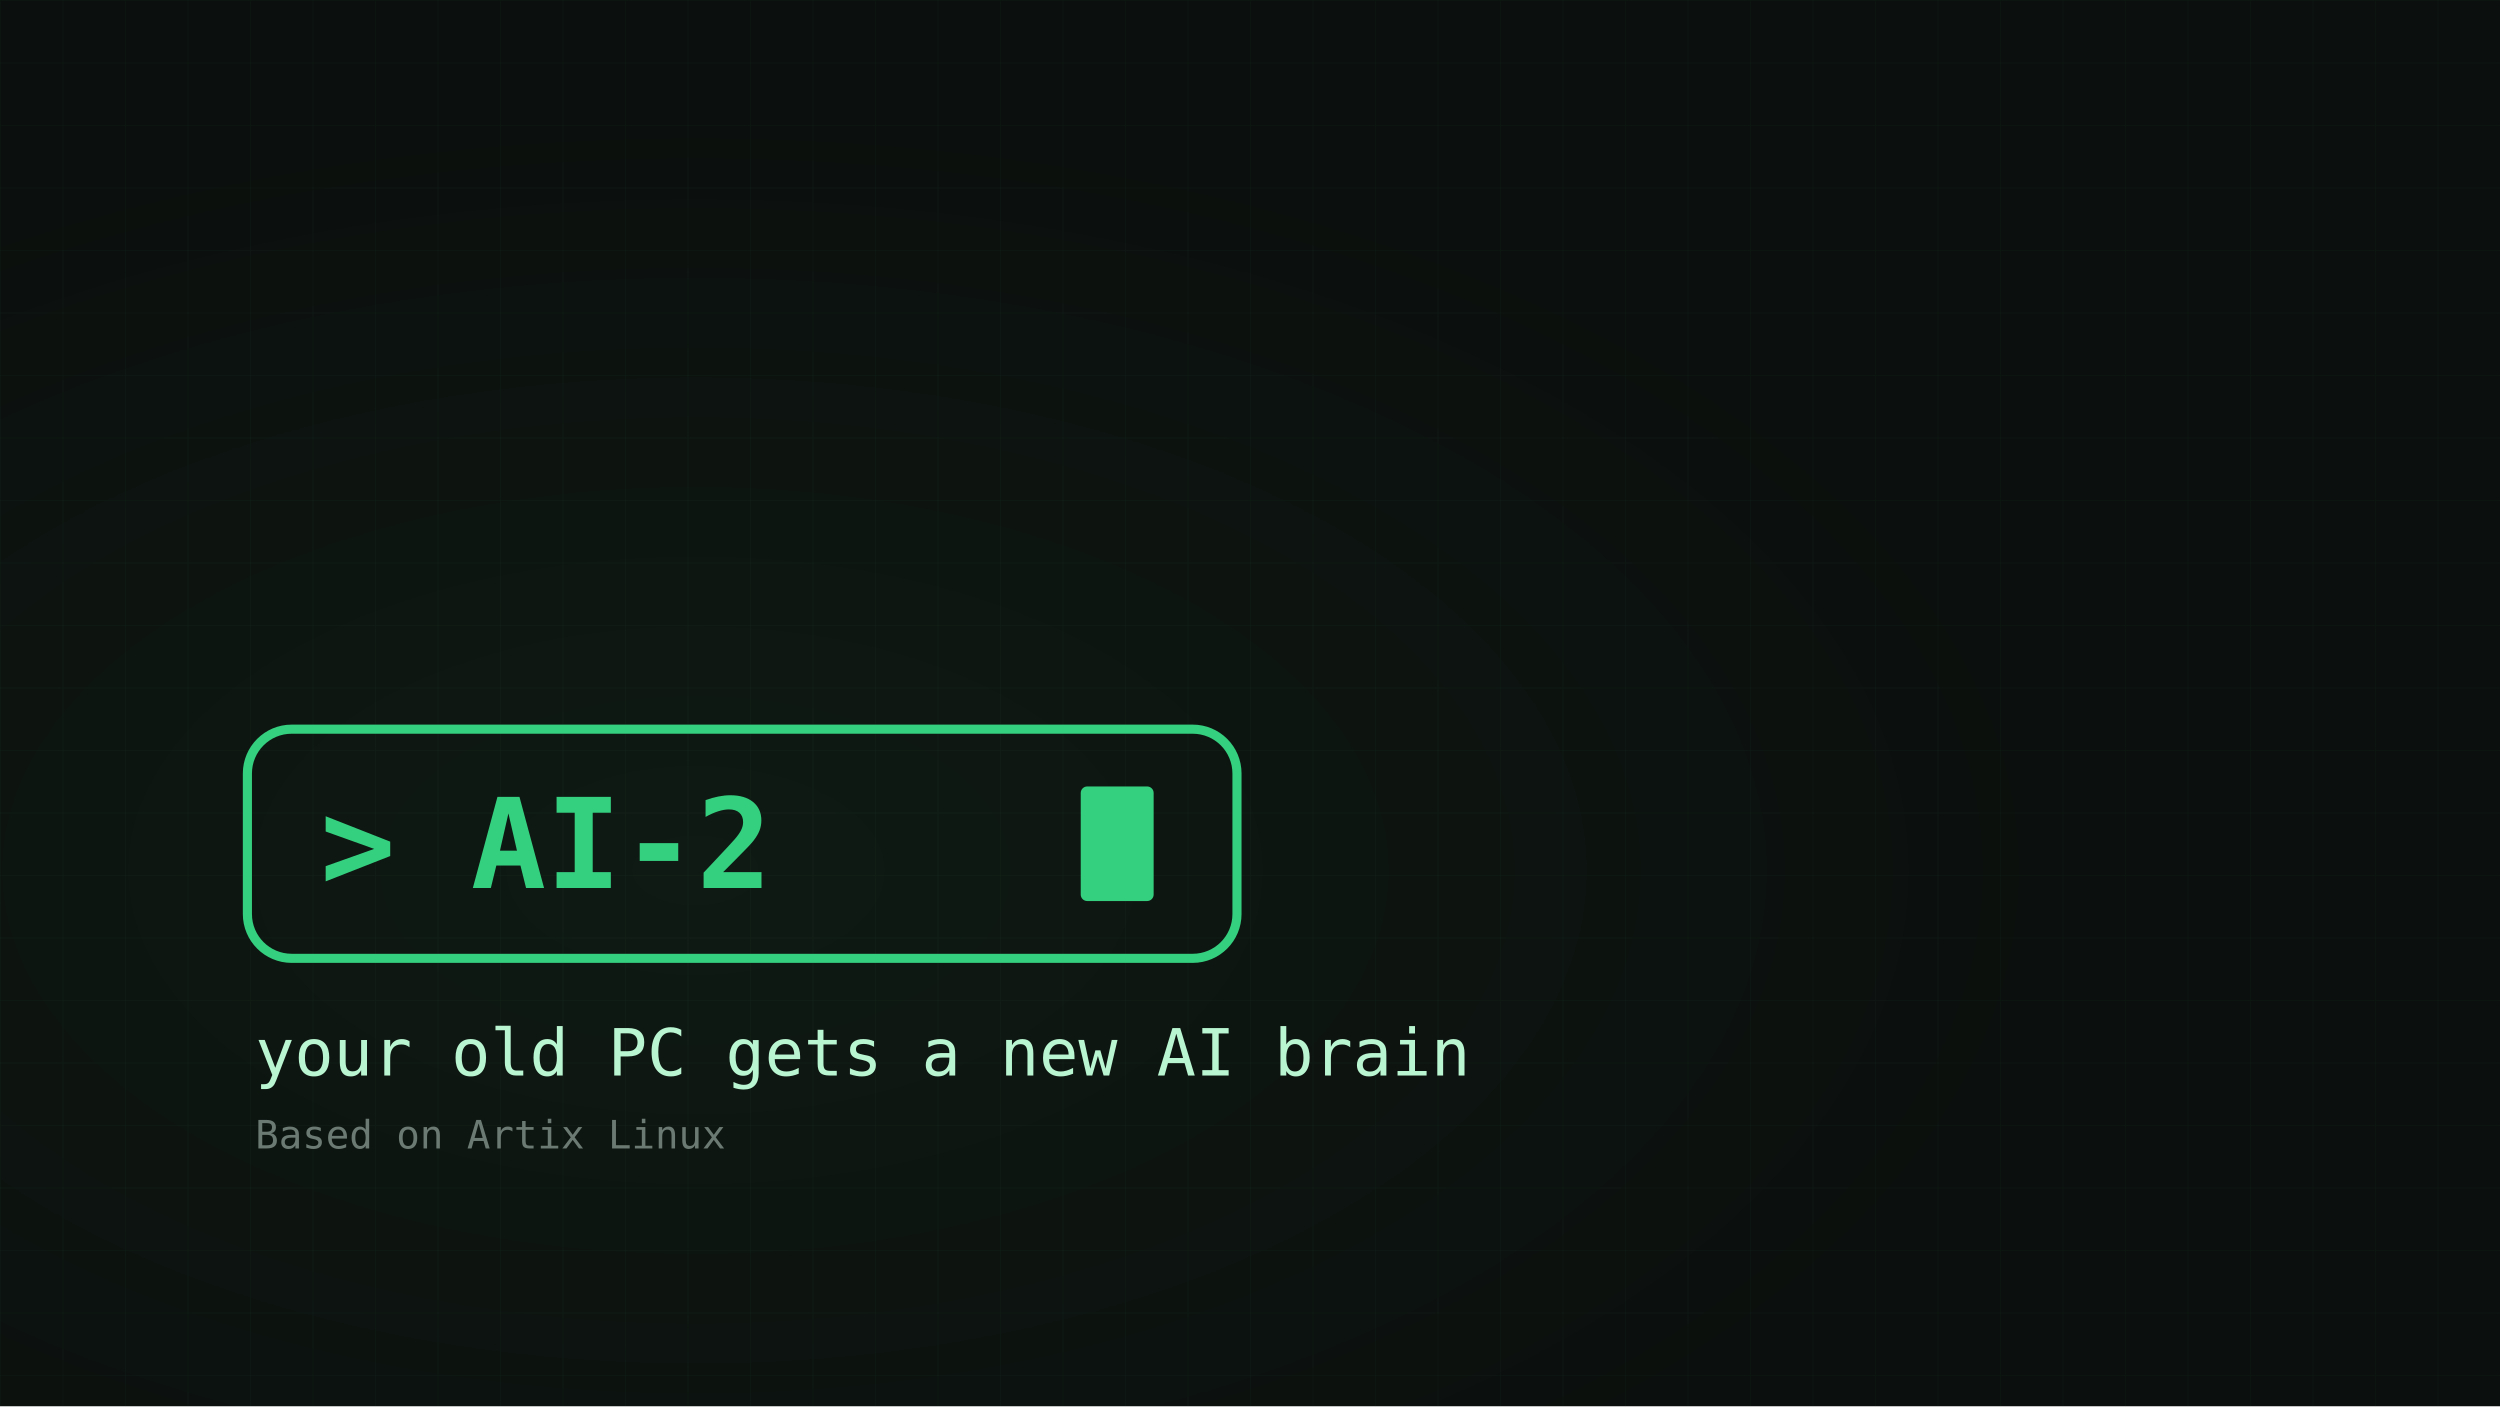
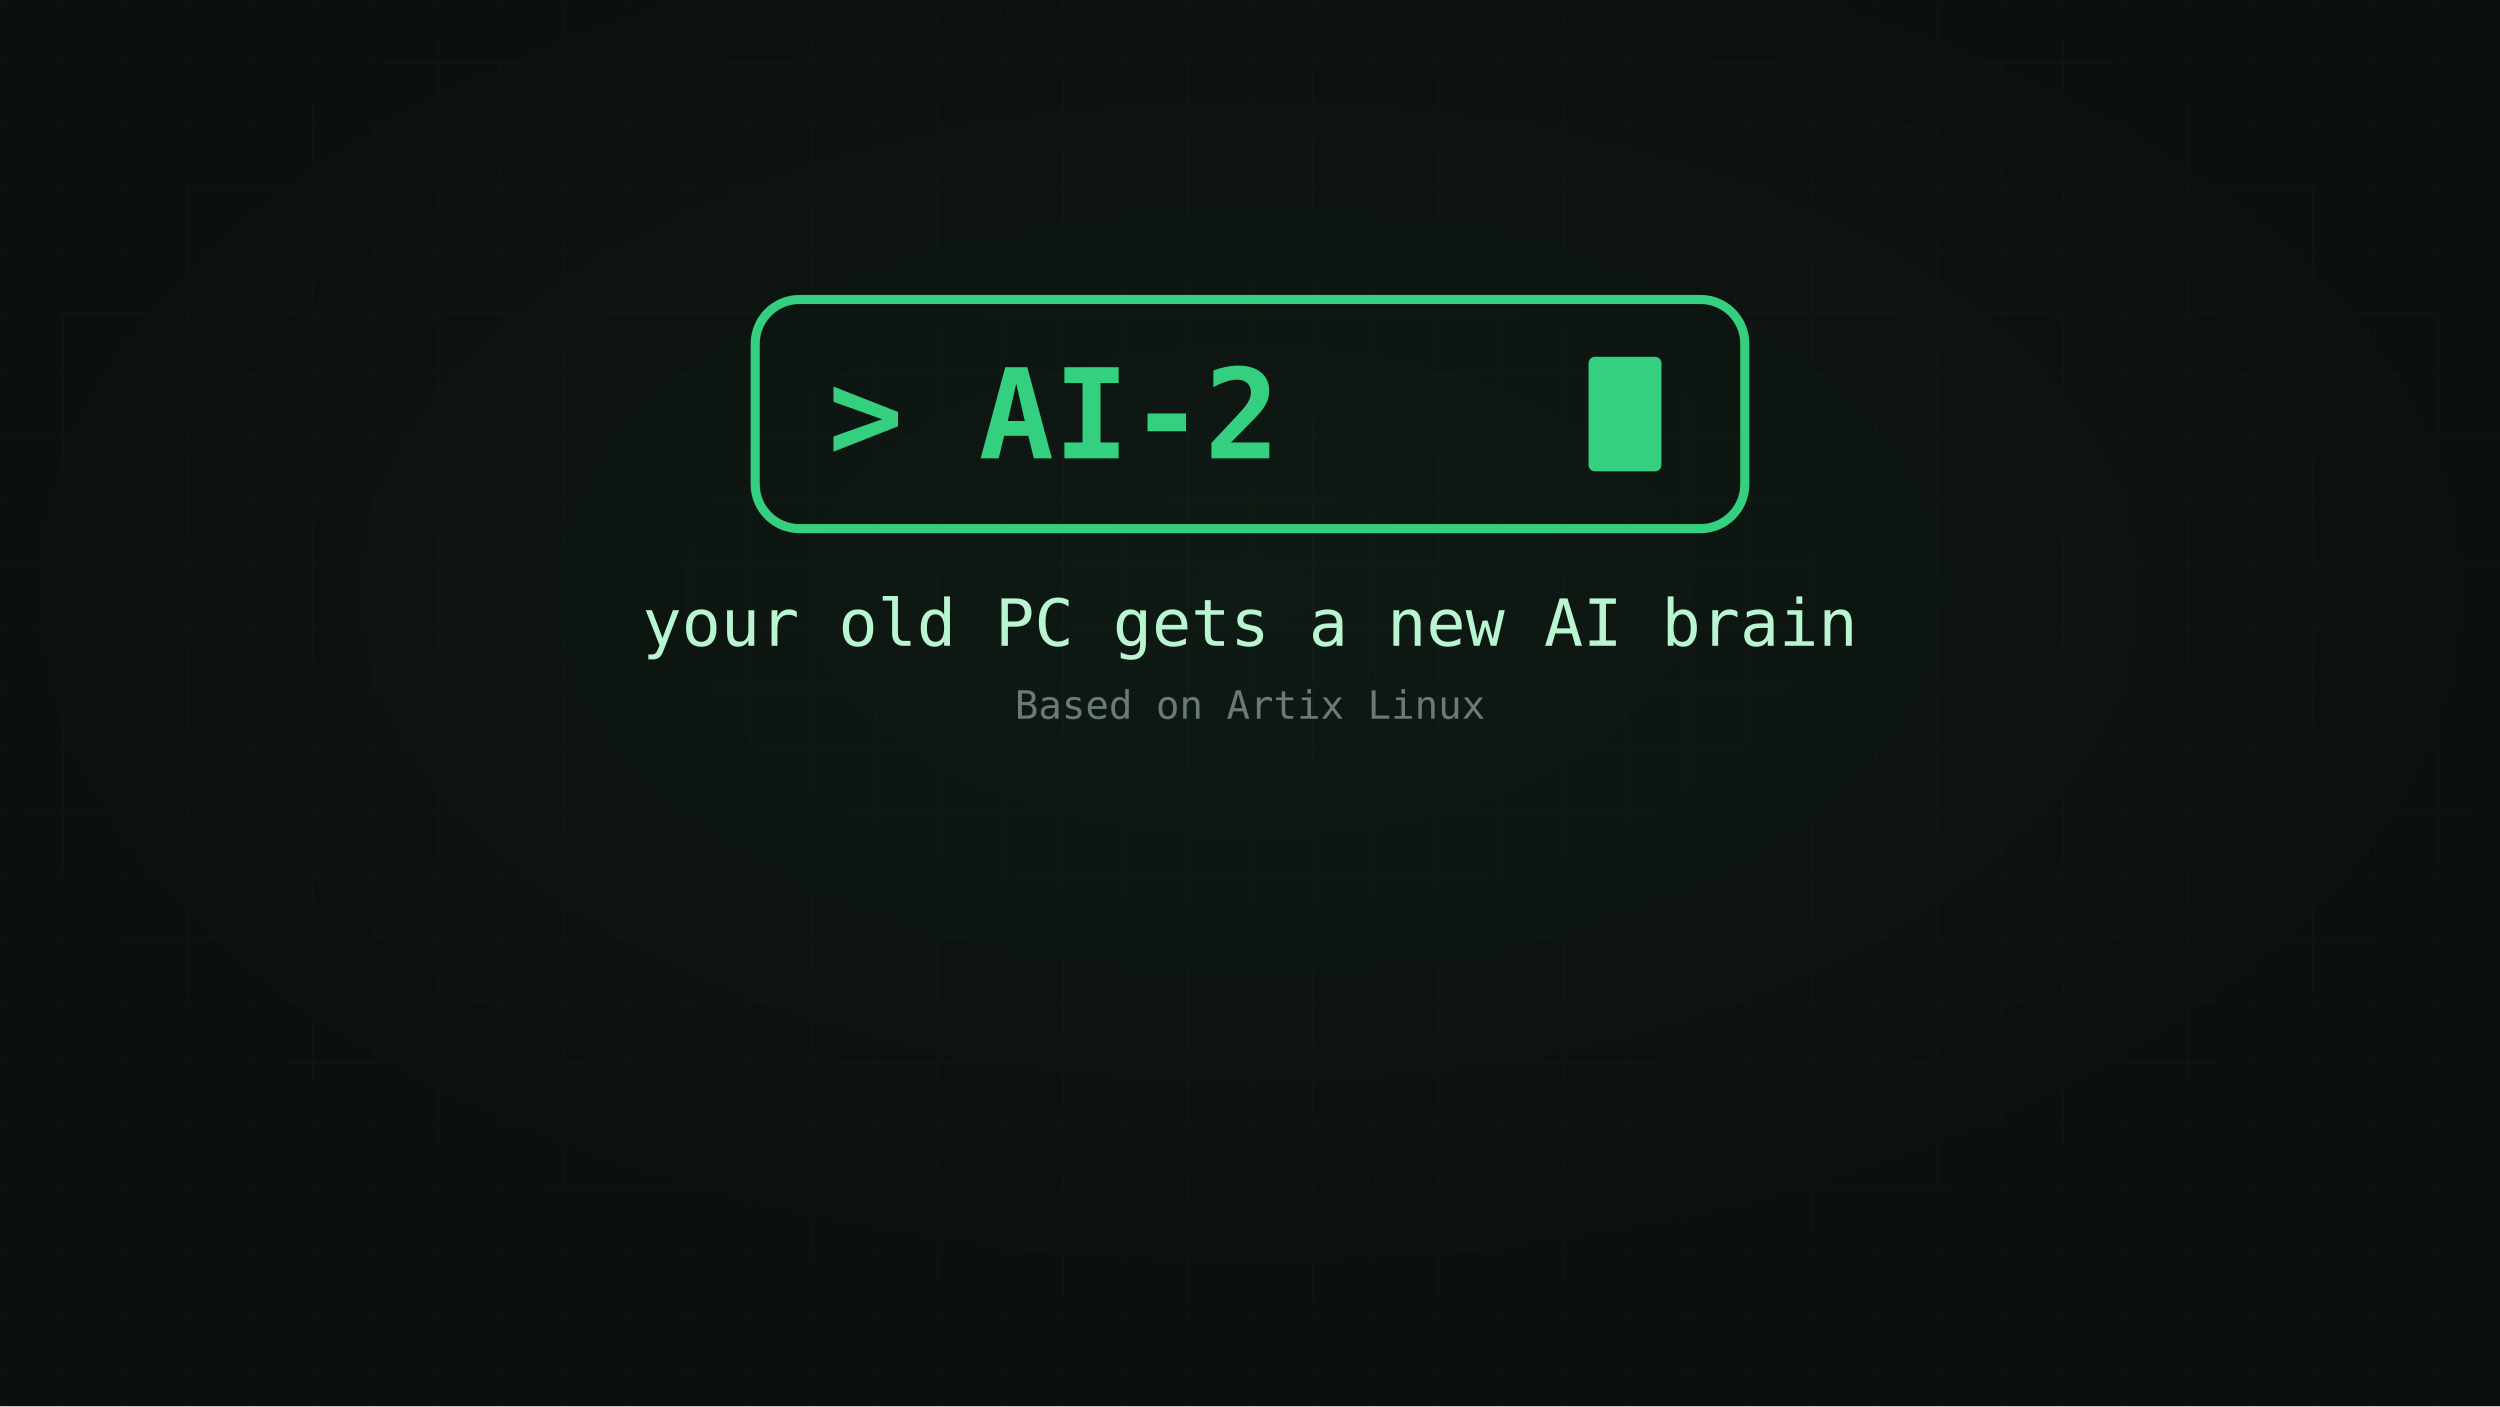
<svg xmlns="http://www.w3.org/2000/svg" viewBox="0 0 1920 1080" width="1920" height="1080" role="img" aria-label="AI-2 wallpaper">
  <defs>
    <style>.mono{font-family:"DejaVu Sans Mono","JetBrains Mono","Menlo",monospace;}</style>
-     <radialGradient id="glow" cx="28%" cy="62%" r="55%">
+     <radialGradient id="glow" cx="50%" cy="42%" r="55%">
      <stop offset="0%" stop-color="#0F1A14" />
      <stop offset="100%" stop-color="#0B0F0D" />
    </radialGradient>
    <pattern id="grid" width="48" height="48" patternUnits="userSpaceOnUse">
      <path d="M48 0H0V48" fill="none" stroke="#35D07F" stroke-width="1" opacity="0.05" />
    </pattern>
  </defs>
  <rect width="1920" height="1080" fill="url(#glow)" />
  <rect width="1920" height="1080" fill="url(#grid)" />
-   <g transform="translate(190 560)">
+   <g transform="translate(580 230)">
    <rect x="0" y="0" width="760" height="176" rx="34" fill="none" stroke="#35D07F" stroke-width="7" />
    <text x="56" y="122" class="mono" font-size="96" font-weight="700" fill="#35D07F" xml:space="preserve">&gt; AI-2 </text>
    <rect x="640" y="44" width="56" height="88" rx="5" fill="#35D07F">
      <animate attributeName="opacity" values="1;1;0;0" dur="1.1s" repeatCount="indefinite" />
    </rect>
-     <text x="6" y="266" class="mono" font-size="50" fill="#B8F5D0">your old PC gets a new AI brain</text>
-     <text x="6" y="322" class="mono" font-size="30" fill="#6B7A72">Based on Artix Linux</text>
+     <text x="380" y="266" class="mono" font-size="50" fill="#B8F5D0" text-anchor="middle">your old PC gets a new AI brain</text>
+     <text x="380" y="322" class="mono" font-size="30" fill="#6B7A72" text-anchor="middle">Based on Artix Linux</text>
  </g>
</svg>
